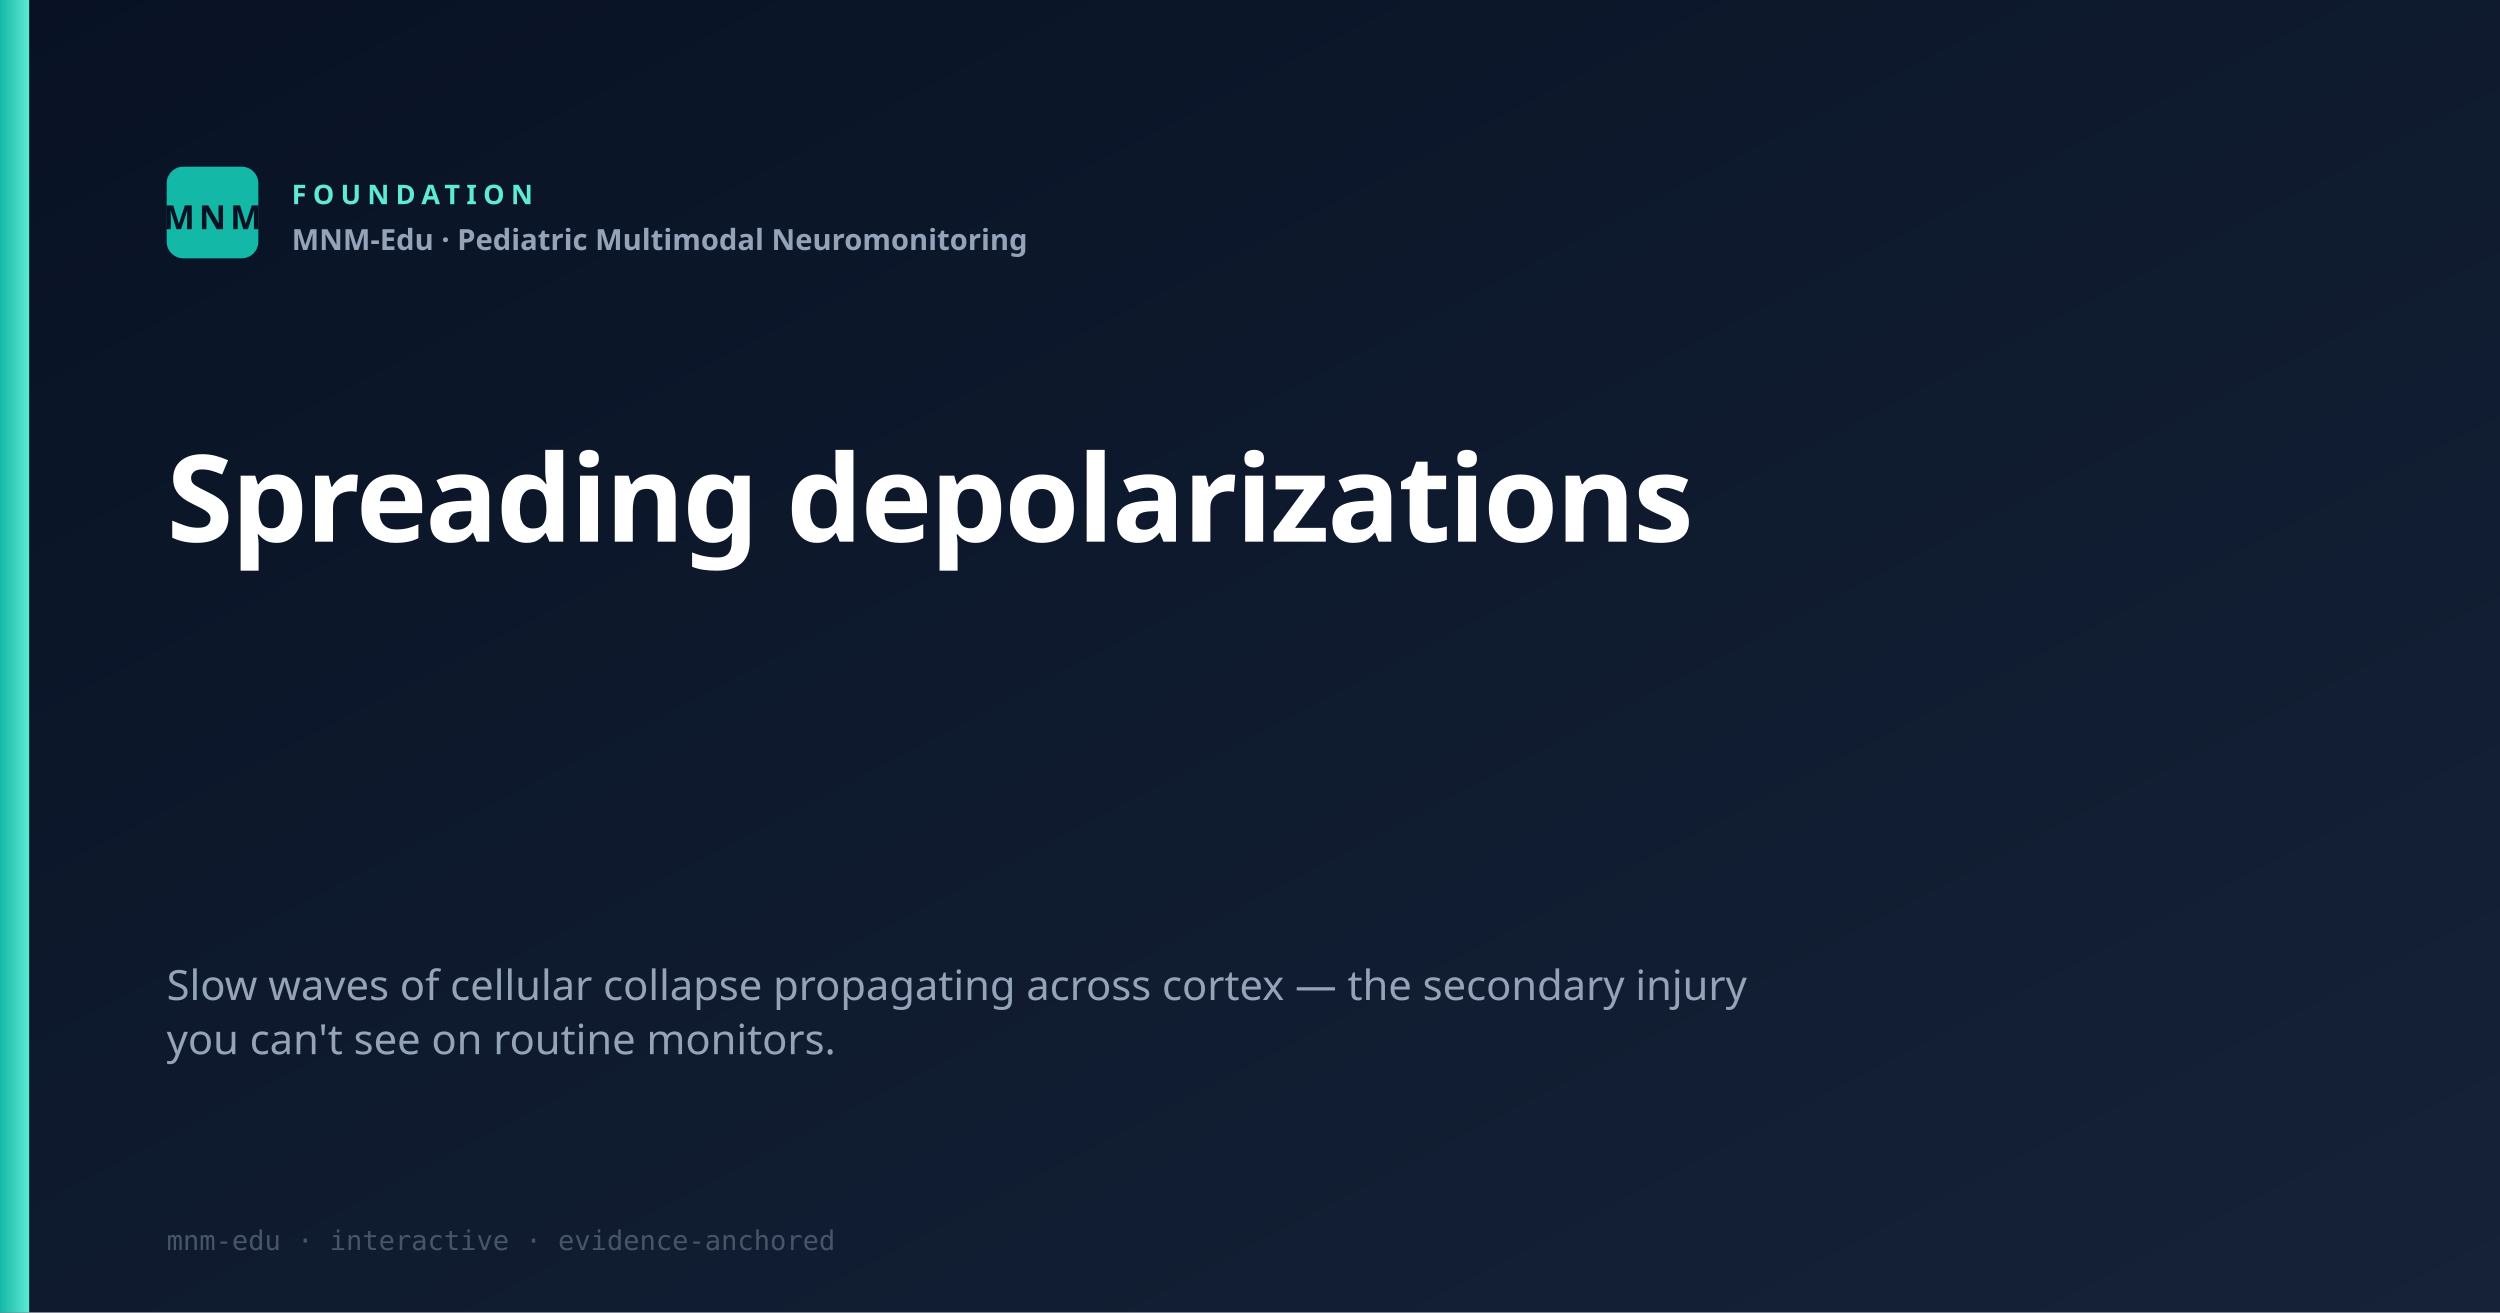
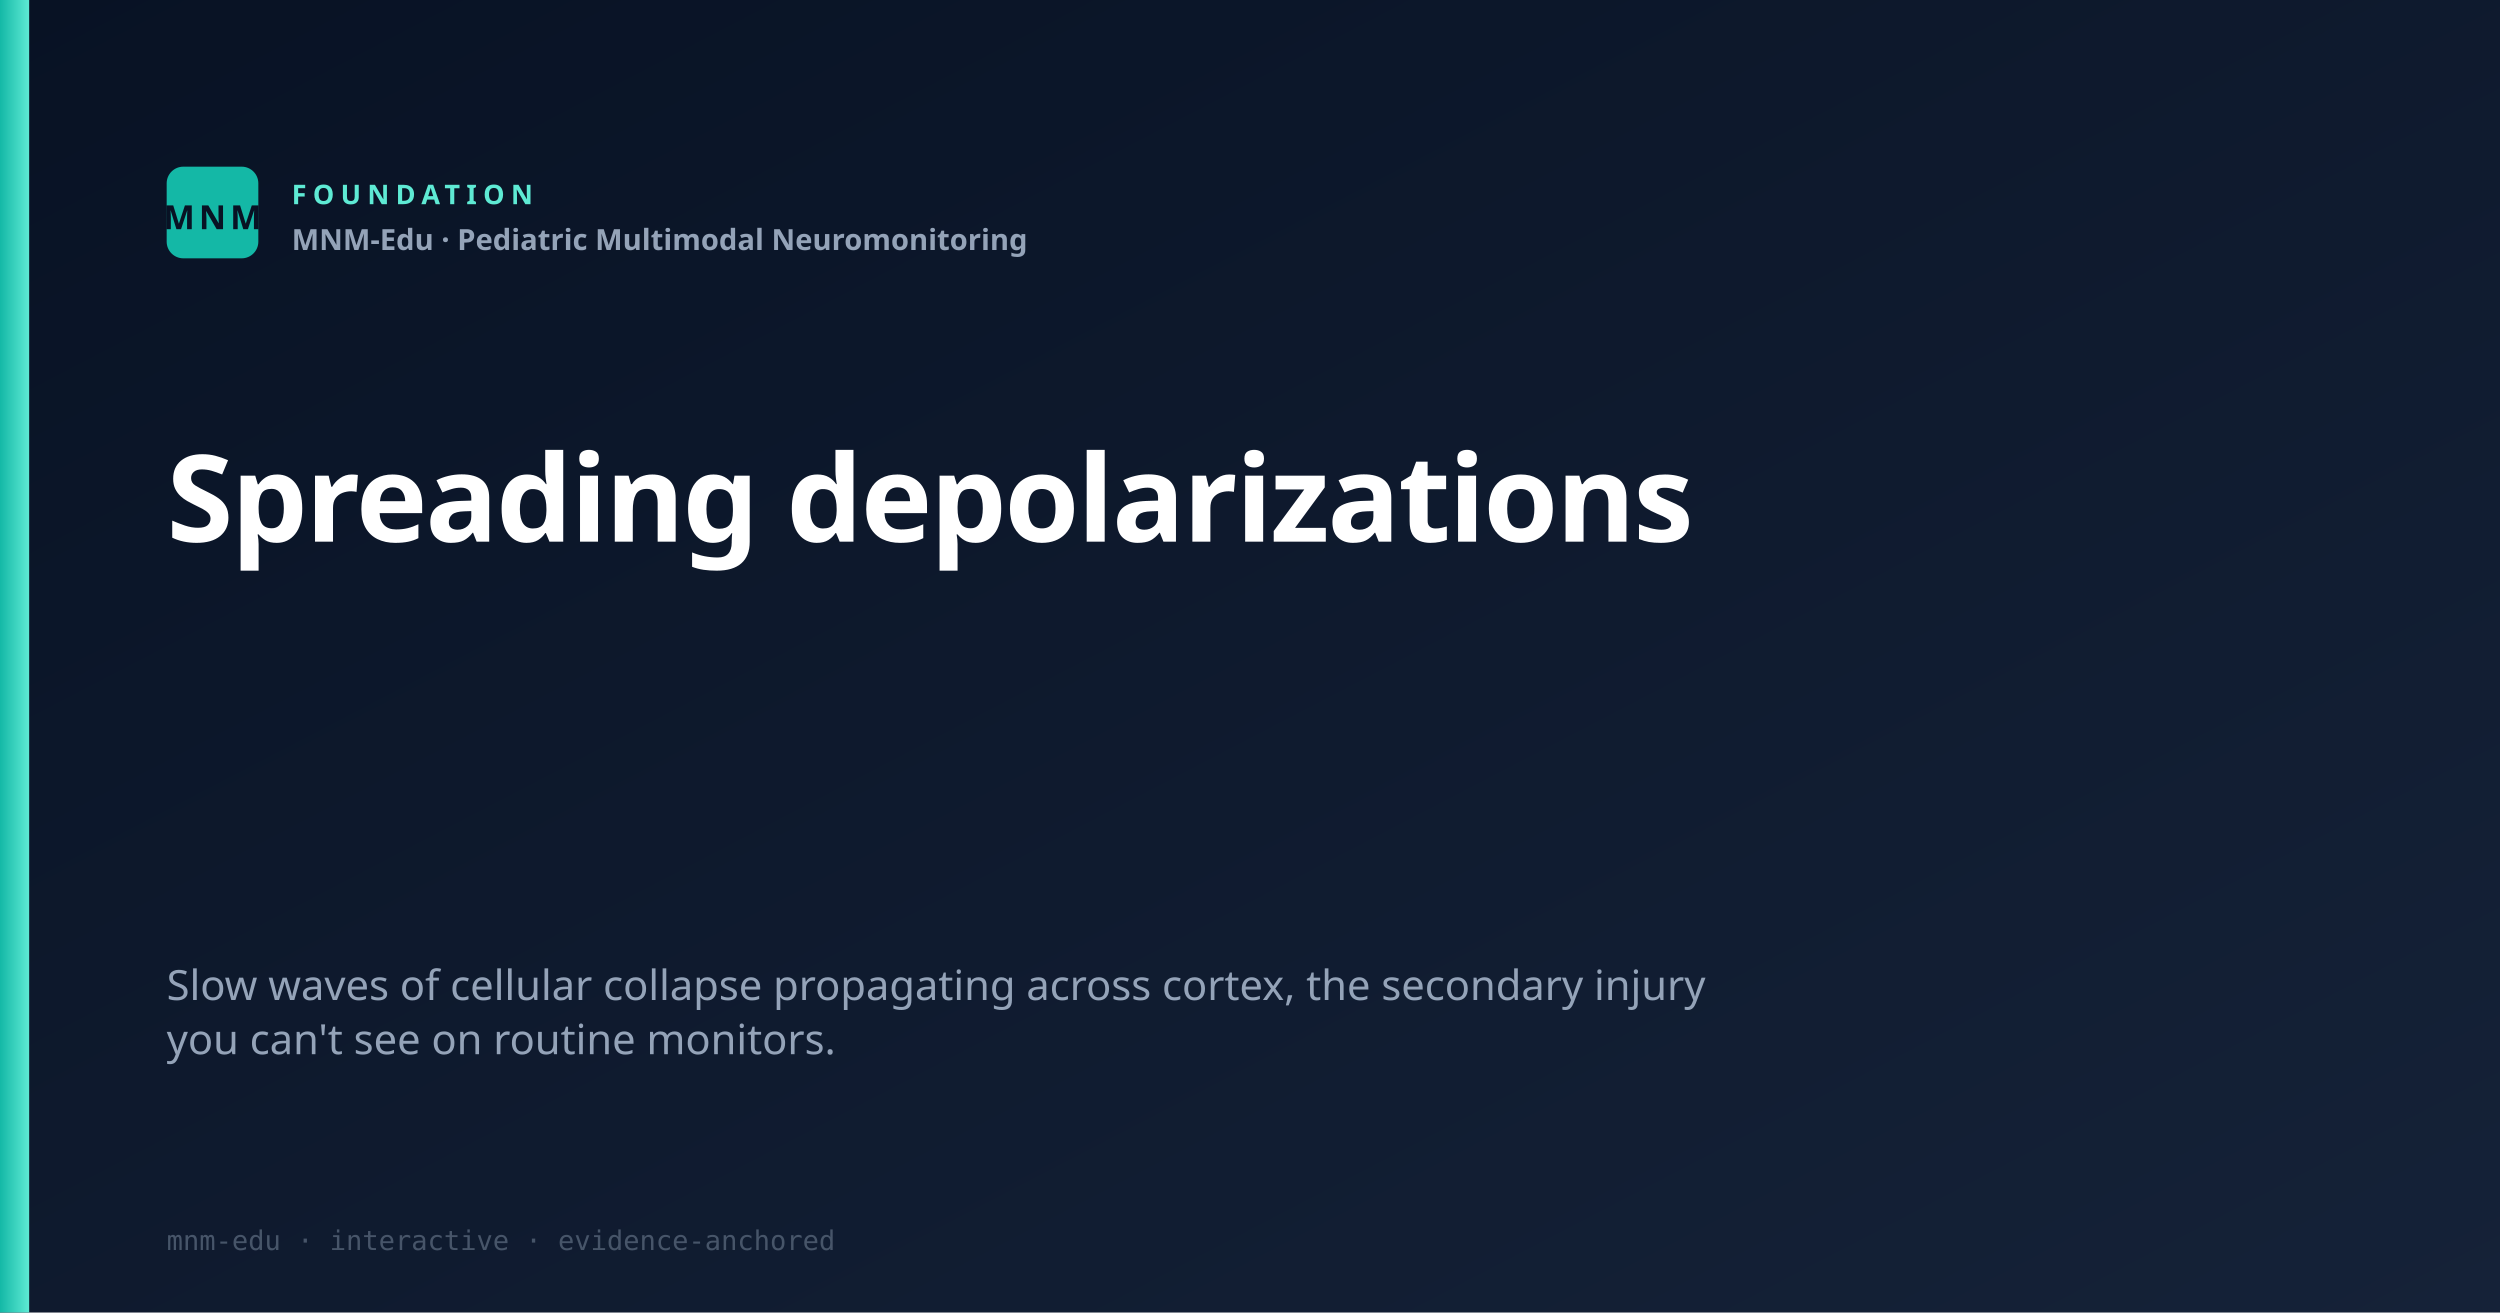
<svg xmlns="http://www.w3.org/2000/svg" viewBox="0 0 1200 630" width="1200" height="630">
  <defs>
    <linearGradient id="bg" x1="0" y1="0" x2="1" y2="1">
      <stop offset="0%" stop-color="#081224" />
      <stop offset="100%" stop-color="#152238" />
    </linearGradient>
    <linearGradient id="accent" x1="0" y1="0" x2="1" y2="0">
      <stop offset="0%" stop-color="#14B8A6" />
      <stop offset="100%" stop-color="#5EEAD4" />
    </linearGradient>
  </defs>
  <rect width="1200" height="630" fill="url(#bg)" />
  <rect x="0" y="0" width="14" height="630" fill="url(#accent)" />
  <g transform="translate(80, 80)">
    <rect width="44" height="44" rx="8" fill="#14B8A6" />
    <text x="22" y="30" text-anchor="middle" font-family="Segoe UI, sans-serif" font-size="16" font-weight="700" fill="#081224" letter-spacing="2">MNM</text>
  </g>
  <text x="140" y="98" font-family="Segoe UI, sans-serif" font-size="13" font-weight="700" fill="#5EEAD4" letter-spacing="3">FOUNDATION</text>
  <text x="140" y="120" font-family="Segoe UI, sans-serif" font-size="14" font-weight="600" fill="#94A3B8">MNM-Edu · Pediatric Multimodal Neuromonitoring</text>
  <text x="80" y="260" font-family="Segoe UI, sans-serif" font-size="58" font-weight="700" fill="#FFFFFF" letter-spacing="-1">Spreading depolarizations</text>
-   <text x="80" y="480" font-family="Segoe UI, sans-serif" font-size="20" font-weight="500" fill="#94A3B8">Slow waves of cellular collapse propagating across cortex — the secondary injury</text>
+   <text x="80" y="480" font-family="Segoe UI, sans-serif" font-size="20" font-weight="500" fill="#94A3B8">Slow waves of cellular collapse propagating across cortex, the secondary injury</text>
  <text x="80" y="506" font-family="Segoe UI, sans-serif" font-size="20" font-weight="500" fill="#94A3B8">you can't see on routine monitors.</text>
  <text x="80" y="600" font-family="Consolas, monospace" font-size="13" fill="#475569">mnm-edu · interactive · evidence-anchored</text>
</svg>
